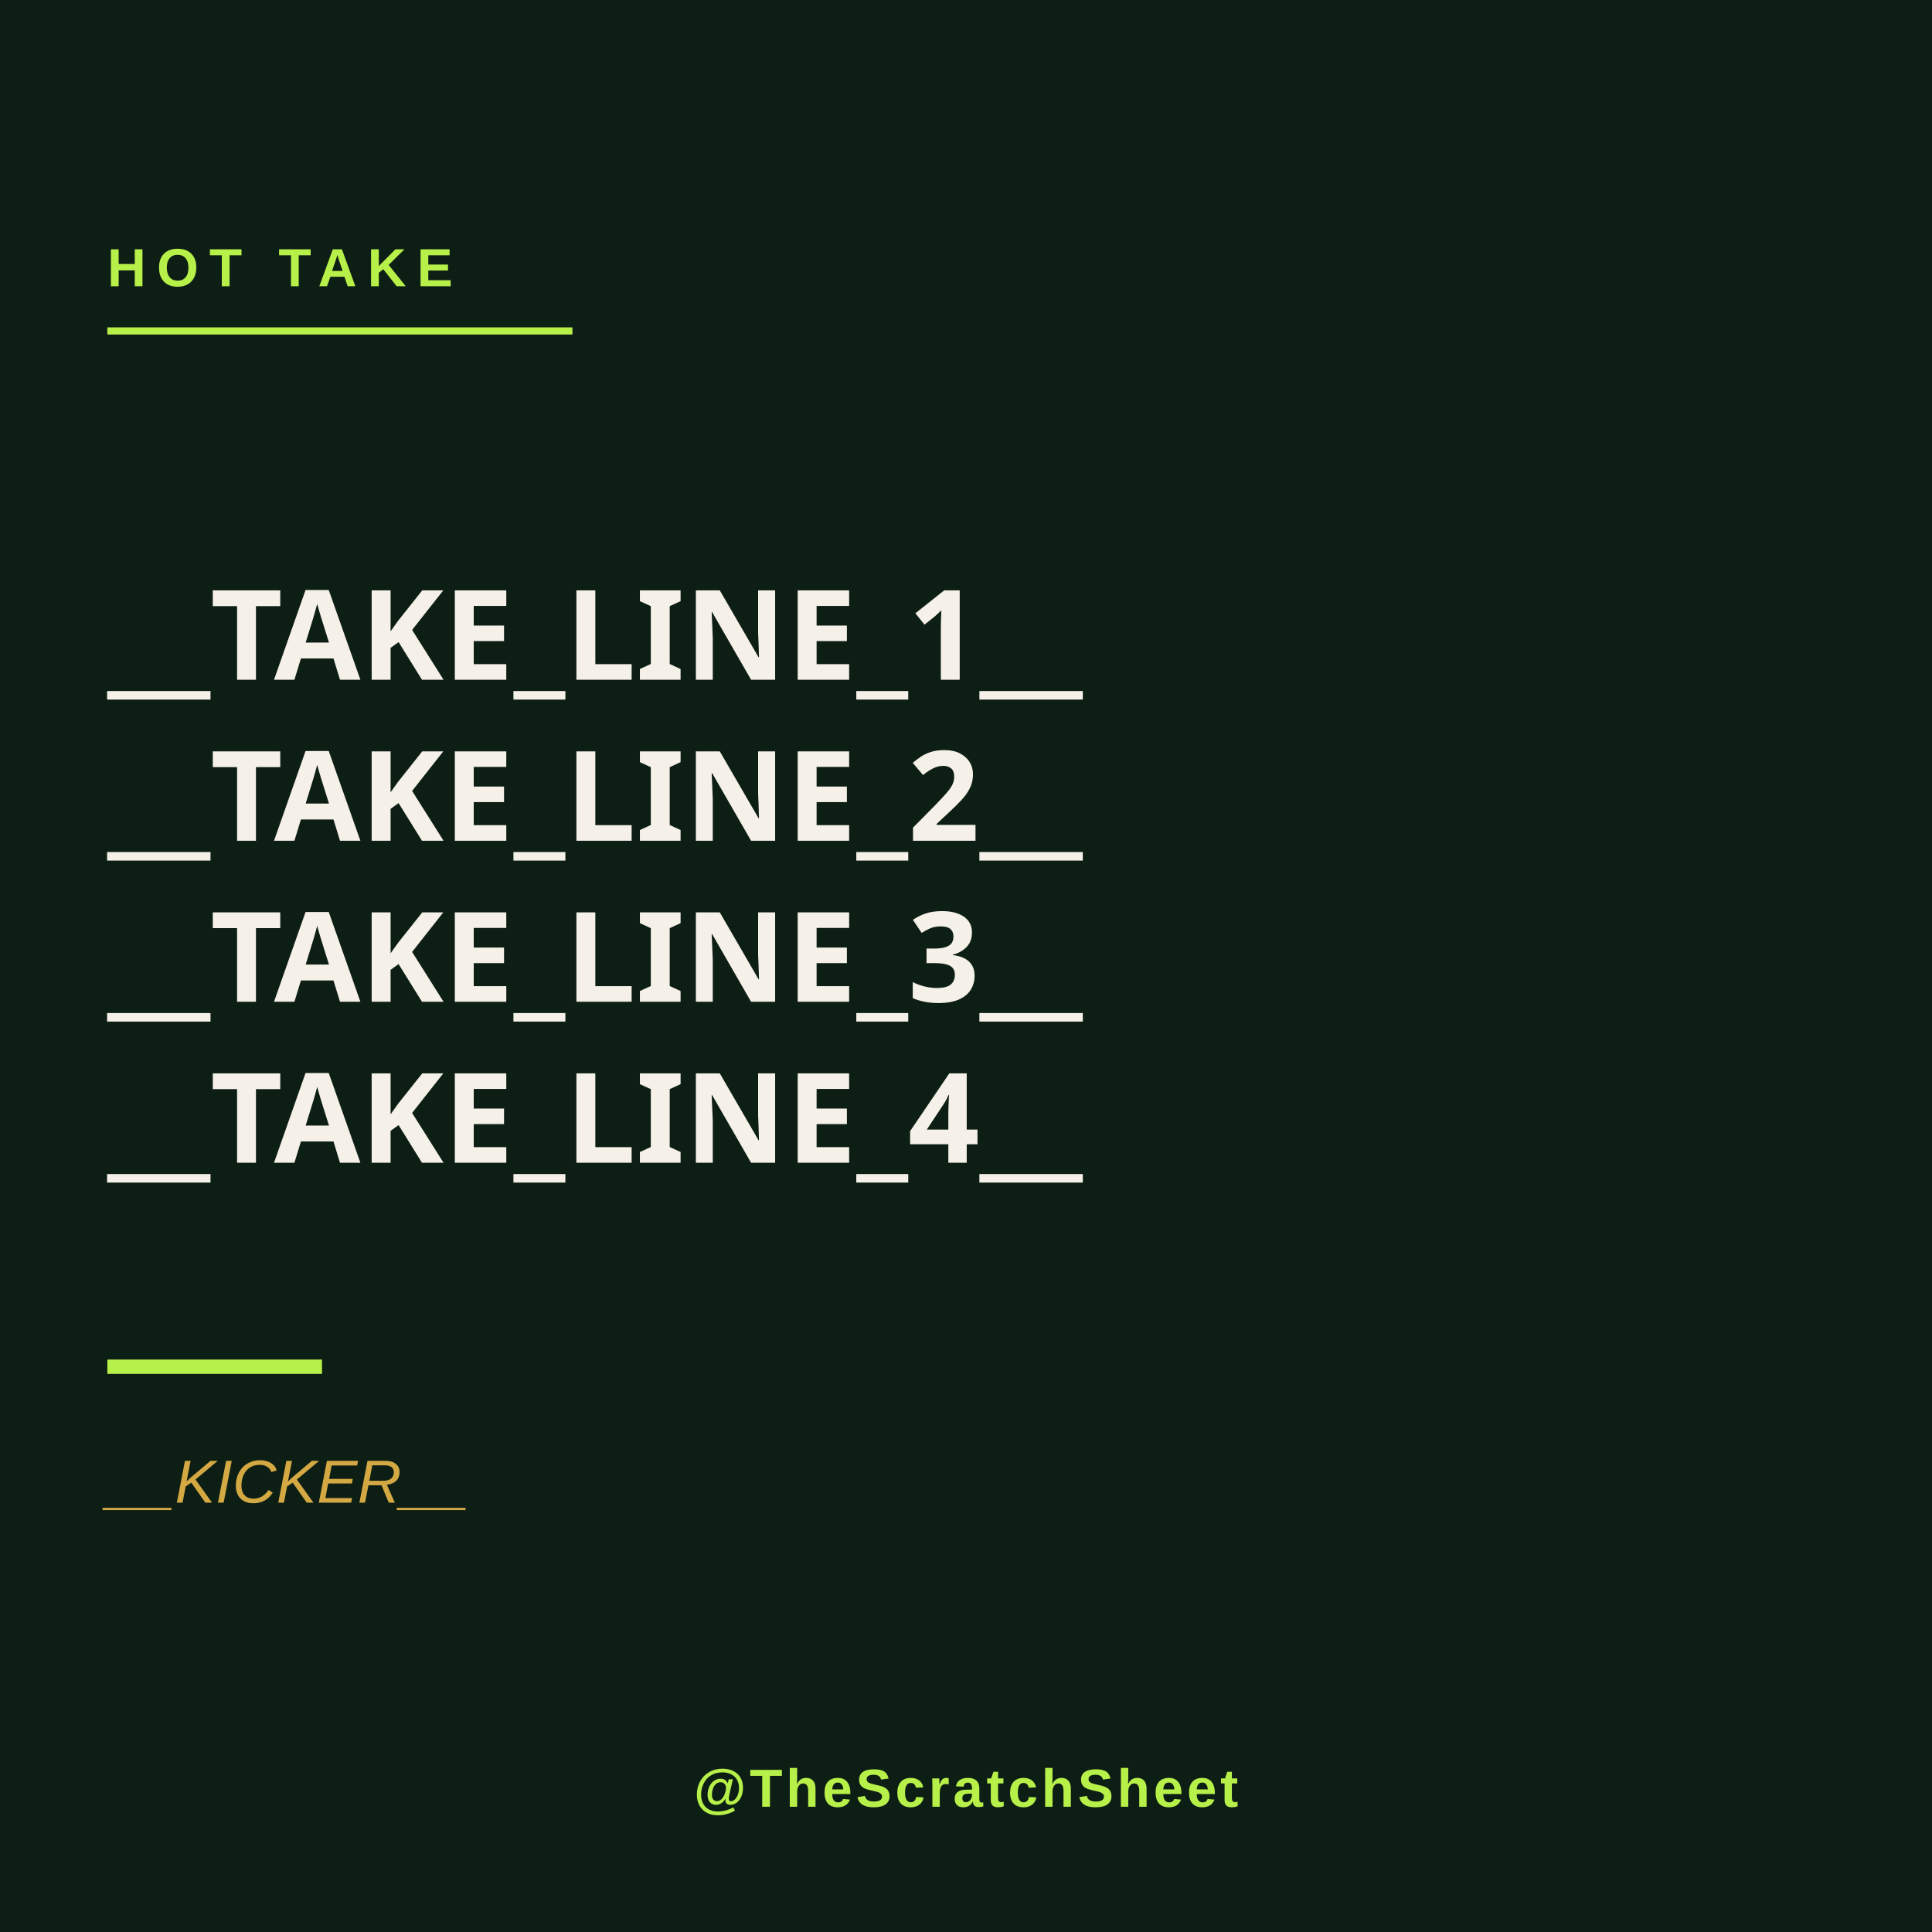
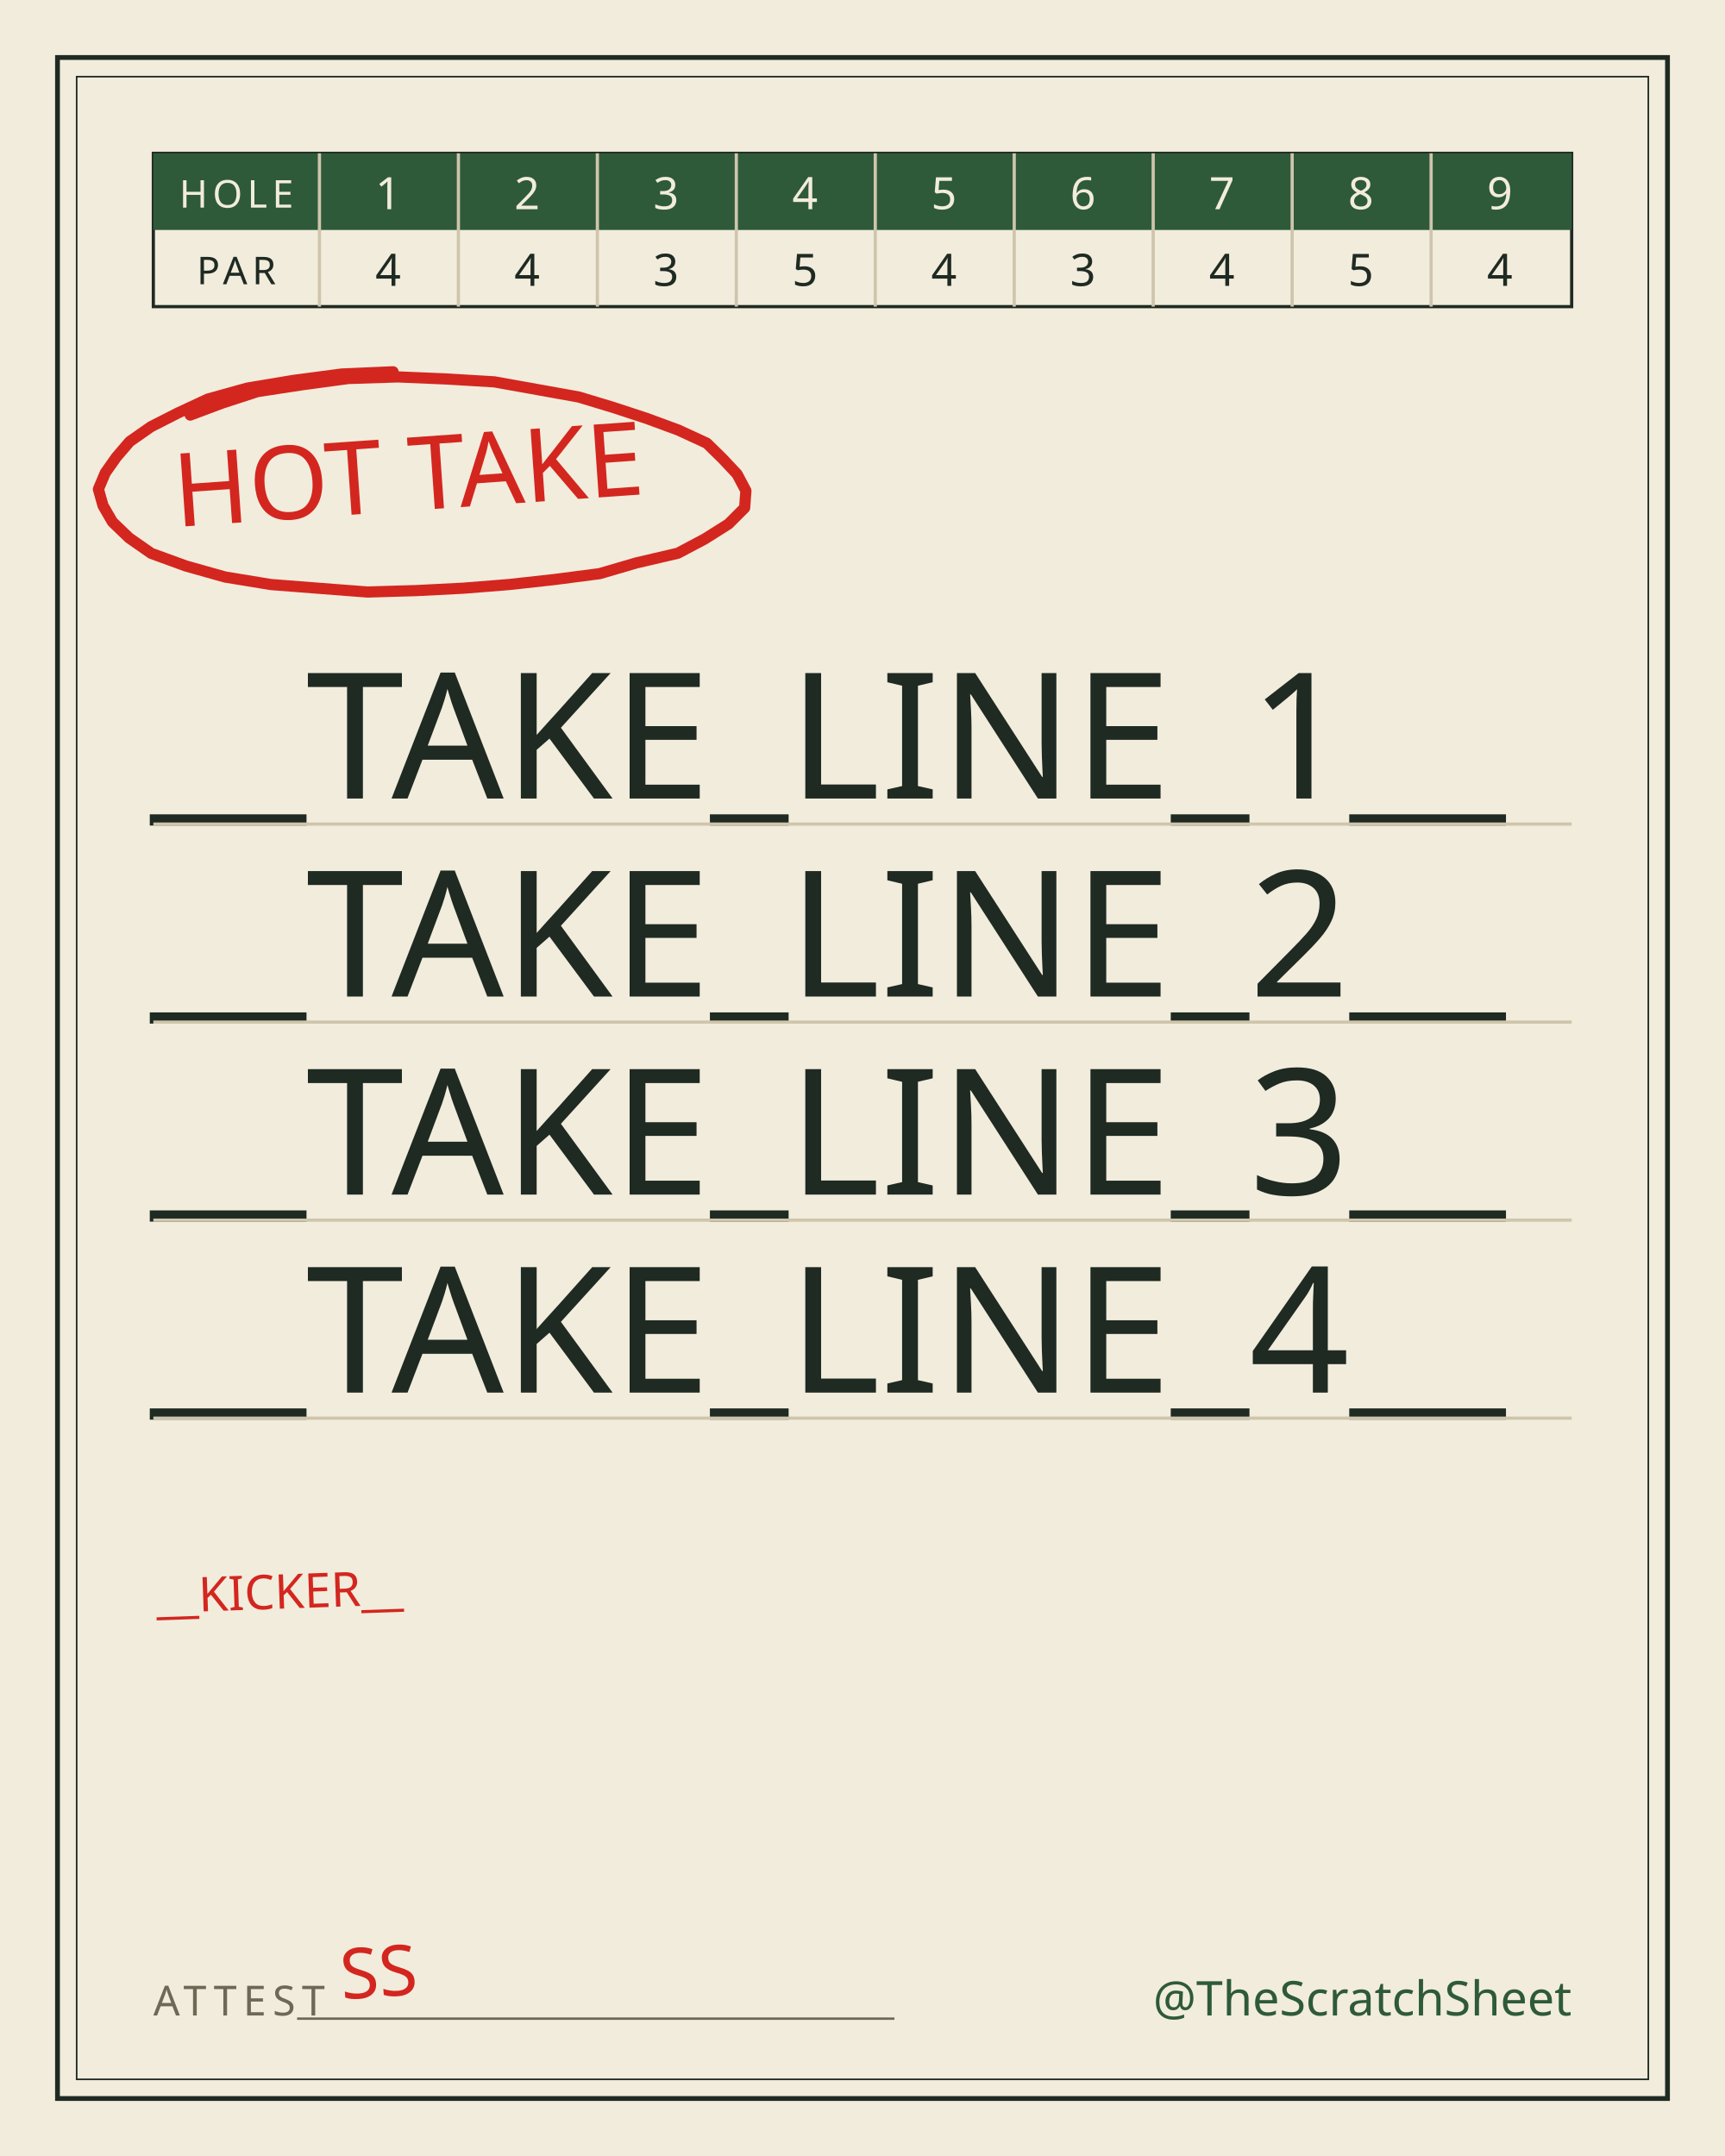
- <svg xmlns="http://www.w3.org/2000/svg" width="1080" height="1080" viewBox="0 0 1080 1080">
-   <rect width="1080" height="1080" fill="#0D1F14" />
-   <text x="60" y="160" font-family="Arial, sans-serif" font-weight="bold" font-size="30" fill="#B8F04A" letter-spacing="6">HOT TAKE</text>
-   <line x1="60" y1="185" x2="320" y2="185" stroke="#B8F04A" stroke-width="4" />
-   <text x="60" y="380" font-family="Arial Black, sans-serif" font-weight="900" font-size="70" fill="#F5F0E8">
-     <tspan x="60" dy="0">__TAKE_LINE_1__</tspan>
-     <tspan x="60" dy="90">__TAKE_LINE_2__</tspan>
-     <tspan x="60" dy="90">__TAKE_LINE_3__</tspan>
-     <tspan x="60" dy="90">__TAKE_LINE_4__</tspan>
+ <svg xmlns="http://www.w3.org/2000/svg" width="1080" height="1350" viewBox="0 0 1080 1350">
+   <rect width="1080" height="1350" fill="#F2ECDC" />
+   <rect x="36" y="36" width="1008" height="1278" fill="none" stroke="#1E2A22" stroke-width="3" />
+   <rect x="48" y="48" width="984" height="1254" fill="none" stroke="#1E2A22" stroke-width="1" />
+   <g font-family="Barlow Condensed SemiBold" text-anchor="middle">
+     <rect x="96" y="96" width="888" height="96" fill="none" stroke="#1E2A22" stroke-width="2" />
+     <rect x="96" y="96" width="888" height="48" fill="#2E5A3A" />
+     <text x="148" y="130" font-size="24" fill="#F2ECDC" letter-spacing="3">HOLE</text>
+     <text x="148" y="178" font-size="24" fill="#1E2A22" letter-spacing="3">PAR</text>
+     <line x1="200" y1="96" x2="200" y2="192" stroke="#CFC5AC" stroke-width="2" />
+     <text x="243" y="131" font-size="28" fill="#F2ECDC">1</text>
+     <text x="243" y="179" font-size="28" fill="#1E2A22">4</text>
+     <line x1="287" y1="96" x2="287" y2="192" stroke="#CFC5AC" stroke-width="2" />
+     <text x="330" y="131" font-size="28" fill="#F2ECDC">2</text>
+     <text x="330" y="179" font-size="28" fill="#1E2A22">4</text>
+     <line x1="374" y1="96" x2="374" y2="192" stroke="#CFC5AC" stroke-width="2" />
+     <text x="417" y="131" font-size="28" fill="#F2ECDC">3</text>
+     <text x="417" y="179" font-size="28" fill="#1E2A22">3</text>
+     <line x1="461" y1="96" x2="461" y2="192" stroke="#CFC5AC" stroke-width="2" />
+     <text x="504" y="131" font-size="28" fill="#F2ECDC">4</text>
+     <text x="504" y="179" font-size="28" fill="#1E2A22">5</text>
+     <line x1="548" y1="96" x2="548" y2="192" stroke="#CFC5AC" stroke-width="2" />
+     <text x="591" y="131" font-size="28" fill="#F2ECDC">5</text>
+     <text x="591" y="179" font-size="28" fill="#1E2A22">4</text>
+     <line x1="635" y1="96" x2="635" y2="192" stroke="#CFC5AC" stroke-width="2" />
+     <text x="678" y="131" font-size="28" fill="#F2ECDC">6</text>
+     <text x="678" y="179" font-size="28" fill="#1E2A22">3</text>
+     <line x1="722" y1="96" x2="722" y2="192" stroke="#CFC5AC" stroke-width="2" />
+     <text x="765" y="131" font-size="28" fill="#F2ECDC">7</text>
+     <text x="765" y="179" font-size="28" fill="#1E2A22">4</text>
+     <line x1="809" y1="96" x2="809" y2="192" stroke="#CFC5AC" stroke-width="2" />
+     <text x="852" y="131" font-size="28" fill="#F2ECDC">8</text>
+     <text x="852" y="179" font-size="28" fill="#1E2A22">5</text>
+     <line x1="896" y1="96" x2="896" y2="192" stroke="#CFC5AC" stroke-width="2" />
+     <text x="939" y="131" font-size="28" fill="#F2ECDC">9</text>
+     <text x="939" y="179" font-size="28" fill="#1E2A22">4</text>
+   </g>
+   <text x="110" y="330" font-family="Permanent Marker" font-size="64" fill="#D3261F" transform="rotate(-4 110 330)">HOT TAKE</text>
+   <path d="M119.1 259.9 L139.1 252.4 L161.2 245.2 L189.3 240.9 L218.1 237.0 L249.0 236.0 L279.6 237.3 L309.5 239.1 L336.3 243.9 L362.4 248.6 L384.2 255.2 L404.9 262.0 L424.7 269.3 L442.5 277.5 L452.3 287.1 L461.5 296.9 L467.0 307.3 L466.2 318.0 L456.1 328.1 L441.2 337.5 L424.4 346.4 L398.3 352.5 L375.4 359.2 L346.9 362.9 L318.8 366.0 L290.1 368.3 L260.7 369.8 L230.1 370.7 L200.2 368.4 L169.5 366.0 L140.9 361.3 L116.4 354.4 L94.7 346.5 L80.8 336.8 L70.4 326.8 L64.5 316.6 L61.6 306.3 L65.9 296.1 L72.8 286.3 L81.2 276.5 L94.5 267.2 L111.4 258.6 L130.1 249.9 L154.9 243.0 L183.7 238.2 L213.9 234.2 L246.1 232.8" fill="none" stroke="#D3261F" stroke-width="7" stroke-linecap="round" stroke-linejoin="round" />
+   <text font-family="Anton" font-size="110" fill="#1E2A22" data-fit="880">
+     <tspan x="94" y="500">__TAKE_LINE_1__</tspan>
+     <tspan x="94" y="624">__TAKE_LINE_2__</tspan>
+     <tspan x="94" y="748">__TAKE_LINE_3__</tspan>
+     <tspan x="94" y="872">__TAKE_LINE_4__</tspan>
  </text>
-   <rect x="60" y="760" width="120" height="8" fill="#B8F04A" />
-   <text x="60" y="840" font-family="Arial, sans-serif" font-style="italic" font-size="34" fill="#D4A843">__KICKER__</text>
-   <text x="540" y="1010" font-family="Arial, sans-serif" font-weight="bold" font-size="30" fill="#B8F04A" text-anchor="middle" letter-spacing="2">@TheScratchSheet</text>
+   <g stroke="#CFC5AC" stroke-width="2">
+     <line x1="96" y1="516" x2="984" y2="516" />
+     <line x1="96" y1="640" x2="984" y2="640" />
+     <line x1="96" y1="764" x2="984" y2="764" />
+     <line x1="96" y1="888" x2="984" y2="888" />
+   </g>
+   <text x="98" y="1010" font-family="Permanent Marker" font-size="30" fill="#D3261F" transform="rotate(-2 98 1010)" data-fit="880">__KICKER__</text>
+   <text x="96" y="1262" font-family="Barlow Condensed SemiBold" font-size="26" fill="#6E6857" letter-spacing="4">ATTEST</text>
+   <line x1="186" y1="1264" x2="560" y2="1264" stroke="#6E6857" stroke-width="1.5" />
+   <text x="214" y="1252" font-family="Permanent Marker" font-size="44" fill="#D3261F" transform="rotate(-4 214 1252)">SS</text>
+   <text x="984" y="1262" font-family="Barlow SemiBold" font-size="30" fill="#2E5A3A" text-anchor="end">@TheScratchSheet</text>
</svg>
